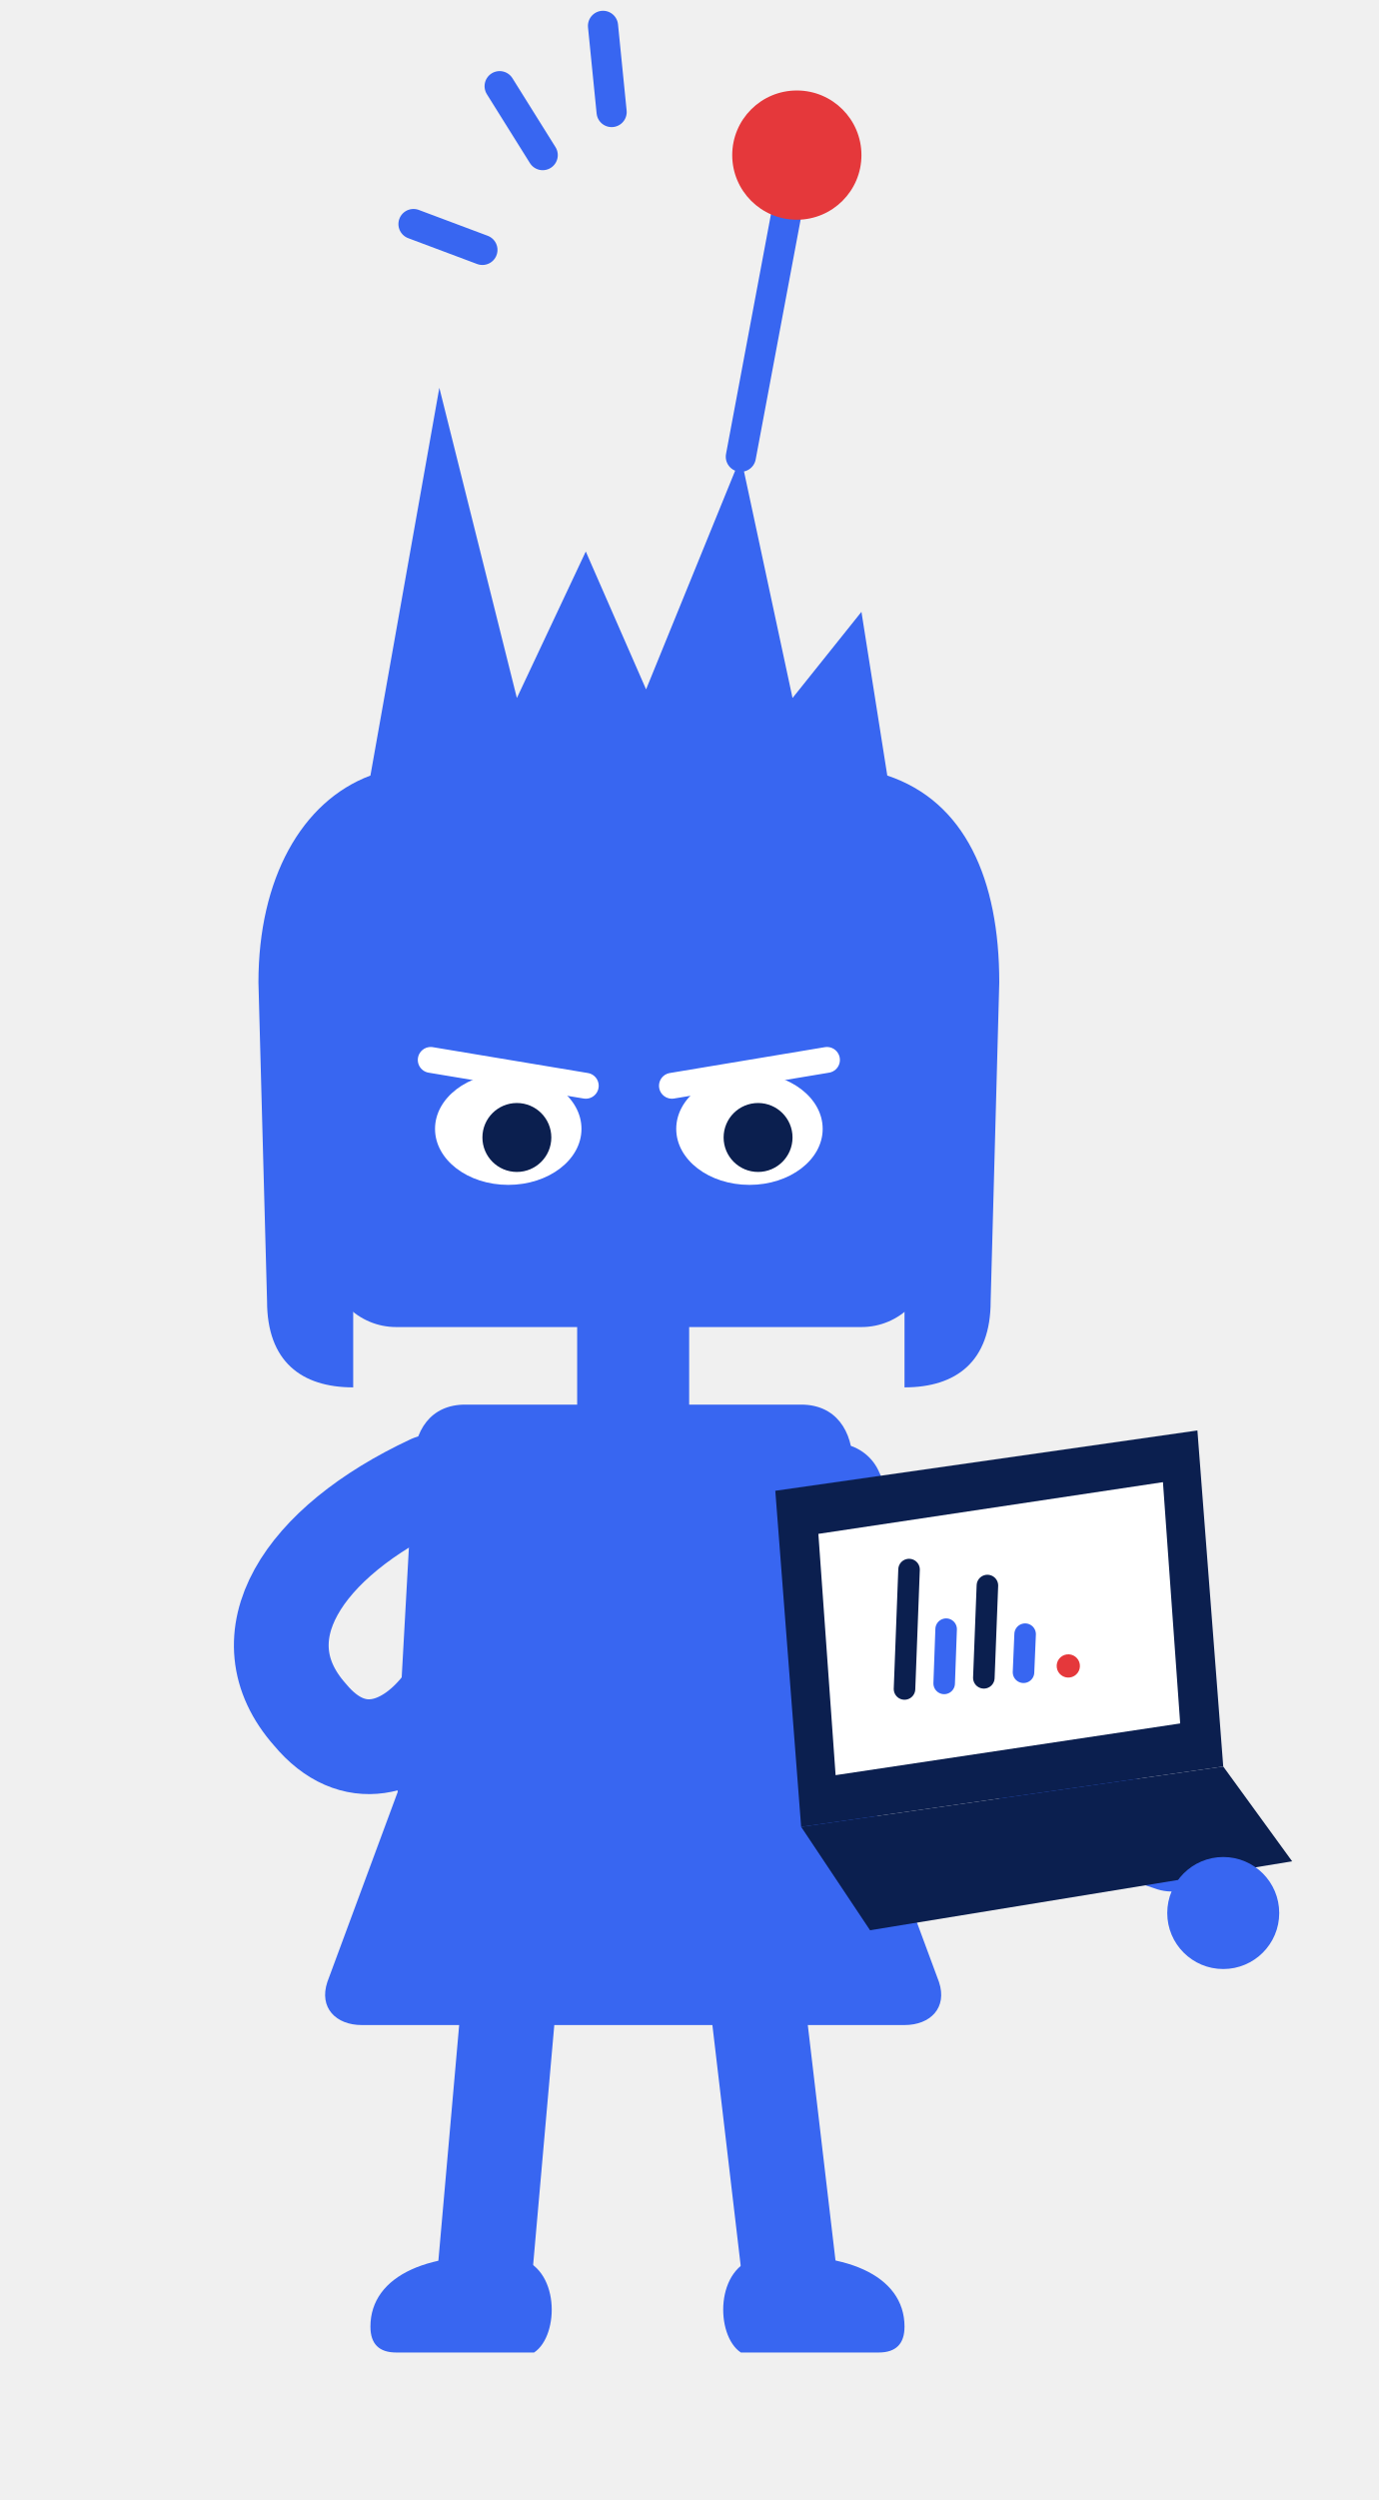
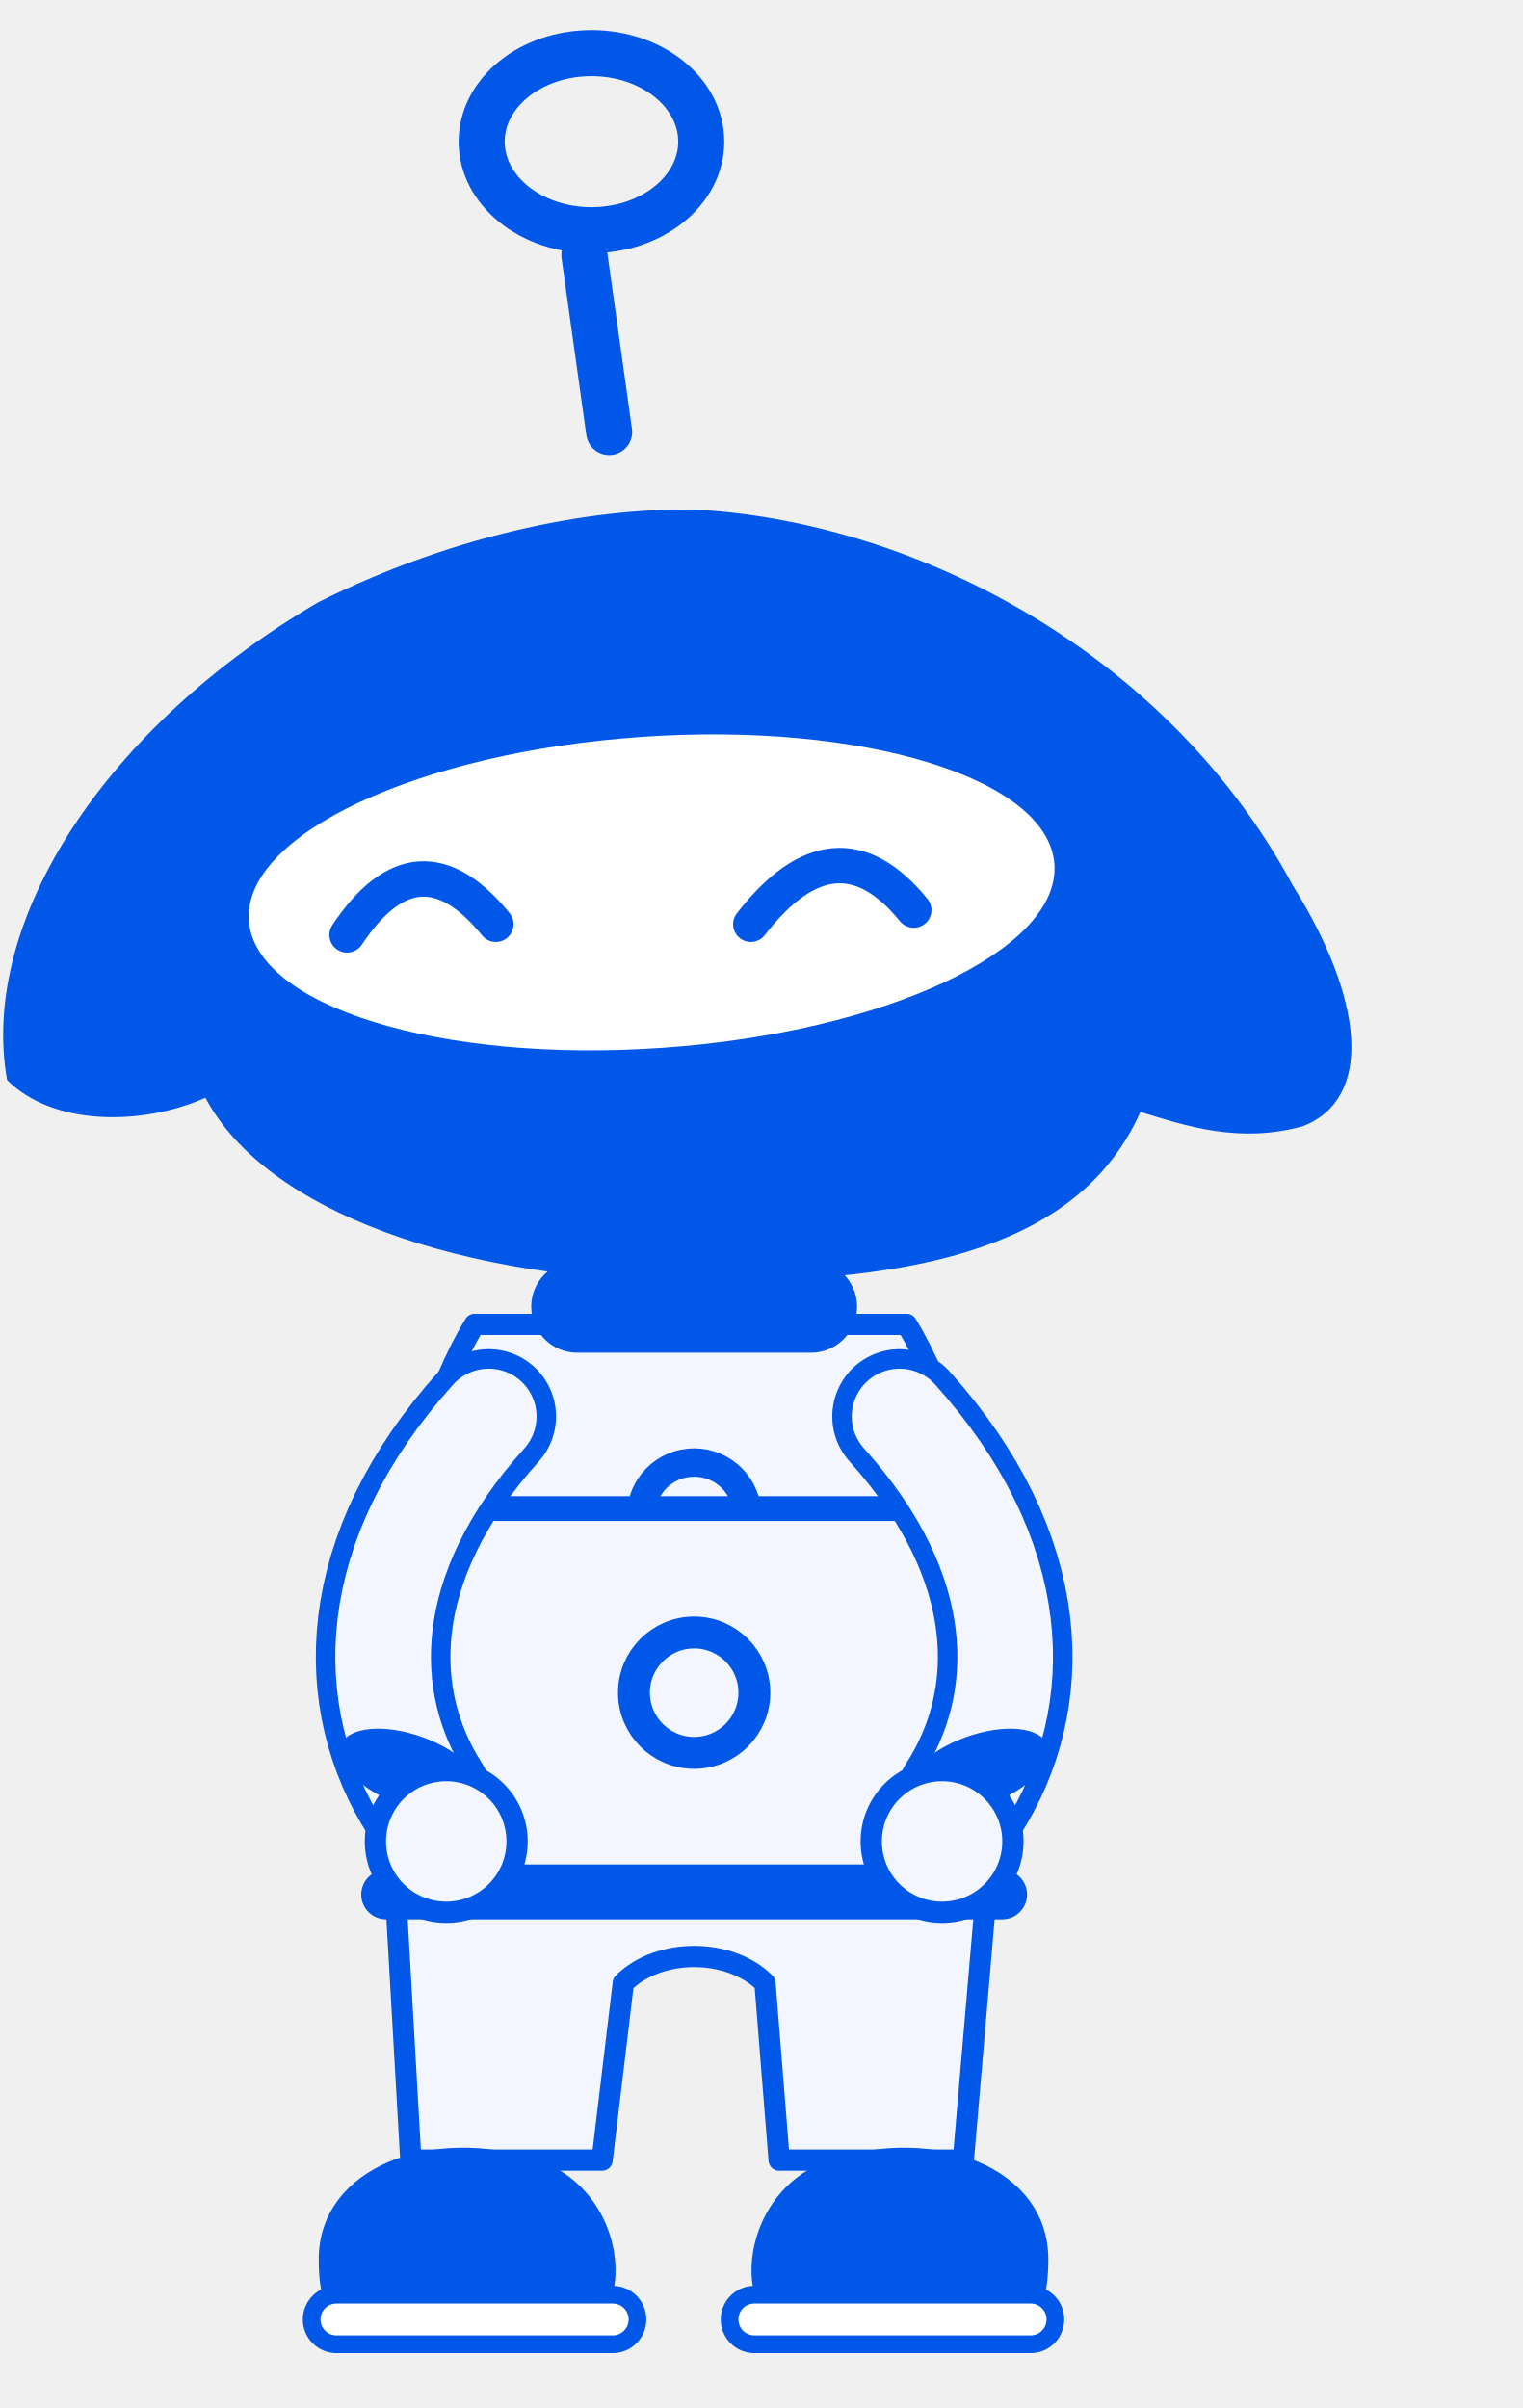
- <svg xmlns="http://www.w3.org/2000/svg" viewBox="120 34 320 580" width="320" height="580">
-   <path d="M246 70 l-10 -16" stroke="#3866F1" stroke-width="7" stroke-linecap="round" />
-   <path d="M262 60 l-2 -20" stroke="#3866F1" stroke-width="7" stroke-linecap="round" />
-   <path d="M232 92 l-16 -6" stroke="#3866F1" stroke-width="7" stroke-linecap="round" />
-   <path d="M292 140 L304 76" stroke="#3866F1" stroke-width="7" stroke-linecap="round" />
-   <circle cx="305" cy="70" r="15" fill="#E5383B" />
-   <path d="M206 214 L222 124 L240 196 L256 162 L270 194 L292 140 L304 196 L320 176 L326 214 C344 220 352 238 352 262 L350 336 C350 350 342 356 330 356 L330 312 L202 312 L202 356 C190 356 182 350 182 336 L180 262 C180 238 190 220 206 214 Z" fill="#3866F1" />
-   <rect x="196" y="250" width="140" height="92" rx="16" fill="#3866F1" />
-   <ellipse cx="238" cy="296" rx="17" ry="13" fill="#FFFFFF" />
-   <ellipse cx="294" cy="296" rx="17" ry="13" fill="#FFFFFF" />
-   <circle cx="240" cy="298" r="8" fill="#0B1F4F" />
-   <circle cx="296" cy="298" r="8" fill="#0B1F4F" />
-   <path d="M220 280 l36 6 M312 280 l-36 6" stroke="#FFFFFF" stroke-width="6" stroke-linecap="round" />
-   <rect x="254" y="340" width="26" height="22" fill="#3866F1" />
-   <path d="M228 360 H306 C314 360 318 366 318 374 L322 446 C322 456 316 460 306 460 H228 C218 460 212 456 212 446 L216 374 C216 366 220 360 228 360 Z" fill="#3866F1" />
-   <path d="M216 440 H318 L338 494 C340 500 336 504 330 504 H204 C198 504 194 500 196 494 Z" fill="#3866F1" />
-   <path d="M238 500 L232 568 M296 500 L304 568" stroke="#3866F1" stroke-width="22" stroke-linecap="round" />
-   <path d="M206 574 C206 562 220 556 240 558 C250 560 250 576 244 580 H212 C208 580 206 578 206 574 Z" fill="#3866F1" />
-   <path d="M330 574 C330 562 316 556 296 558 C286 560 286 576 292 580 H324 C328 580 330 578 330 574 Z" fill="#3866F1" />
-   <path d="M220 378 C190 392 176 414 192 432 C202 444 214 440 222 430" fill="none" stroke="#3866F1" stroke-width="22" stroke-linecap="round" stroke-linejoin="round" />
-   <path d="M314 380 C332 420 360 452 392 462" fill="none" stroke="#3866F1" stroke-width="22" stroke-linecap="round" />
-   <path d="M300 380 L398 366 L404 444 L306 458 Z" fill="#0B1F4F" />
-   <path d="M310 390 L390 378 L394 434 L314 446 Z" fill="#FFFFFF" />
-   <path d="M306 458 L404 444 L420 466 L322 482 Z" fill="#0B1F4F" />
-   <g transform="translate(330 426) rotate(-8)">
-     <path d="M0.0 0 l4.9 -27.3" stroke="#0B1F4F" stroke-width="5.0" stroke-linecap="round" />
-     <path d="M9.3 0 l2.2 -12.4" stroke="#3866F1" stroke-width="5.0" stroke-linecap="round" />
-     <path d="M18.6 0 l3.8 -21.1" stroke="#0B1F4F" stroke-width="5.0" stroke-linecap="round" />
-     <path d="M27.9 0 l1.6 -8.7" stroke="#3866F1" stroke-width="5.0" stroke-linecap="round" />
-     <circle cx="38.4" cy="0" r="2.7" fill="#E5383B" />
+ <svg xmlns="http://www.w3.org/2000/svg" viewBox="350 40 430 680" width="430" height="680">
+   <path d="M515 112 L522 162" stroke="#0057E8" stroke-width="13" stroke-linecap="round" fill="none" />
+   <ellipse cx="517" cy="80" rx="31" ry="25" fill="none" stroke="#0057E8" stroke-width="13" />
+   <path d="M352 345 C344 300 380 245 440 210 C480 190 520 183 548 184 C610 188 680 225 715 290 C735 322 738 350 718 358 C700 363 685 358 672 354 C655 392 610 402 548 402 C480 402 425 382 408 350 C390 358 365 358 352 345 Z" fill="#0057E8" />
+   <ellipse cx="534" cy="292" rx="114" ry="44" transform="rotate(-4 534 292)" fill="#FFFFFF" />
+   <path d="M448 304 Q468 274 490 301 M562 301 Q586 270 608 297" stroke="#0057E8" stroke-width="10" stroke-linecap="round" fill="none" />
+   <path d="M484 414 L606 414 C628 450 636 520 628 580 L622 650 L570 650 L566 600 C556 590 536 590 526 600 L520 650 L466 650 L462 580 C454 520 462 450 484 414 Z" fill="#F3F6FF" stroke="#0057E8" stroke-width="6" stroke-linejoin="round" />
+   <path d="M440 678 C440 652 472 640 502 650 C524 658 528 684 520 694 L446 694 C442 694 440 688 440 678 Z" fill="#0057E8" />
+   <rect x="438" y="688" width="92" height="14" rx="7" fill="#FFFFFF" stroke="#0057E8" stroke-width="5" />
+   <g transform="translate(1086 0) scale(-1 1)">
+     <path d="M440 678 C440 652 472 640 502 650 C524 658 528 684 520 694 L446 694 C442 694 440 688 440 678 Z" fill="#0057E8" />
+     <rect x="438" y="688" width="92" height="14" rx="7" fill="#FFFFFF" stroke="#0057E8" stroke-width="5" />
  </g>
-   <circle cx="404" cy="478" r="13" fill="#3866F1" />
+   <rect x="500" y="396" width="92" height="26" rx="13" fill="#0057E8" />
+   <circle cx="546" cy="468" r="15" fill="none" stroke="#0057E8" stroke-width="8" />
+   <rect x="466" y="466" width="160" height="104" rx="12" fill="#F3F6FF" stroke="#0057E8" stroke-width="7" />
+   <rect x="452" y="568" width="188" height="14" rx="7" fill="#0057E8" />
+   <circle cx="546" cy="518" r="17" fill="none" stroke="#0057E8" stroke-width="9" />
+   <path d="M488 440 C452 480 452 520 470 548" stroke="#0057E8" stroke-width="38" stroke-linecap="round" stroke-linejoin="round" fill="none" />
+   <path d="M488 440 C452 480 452 520 470 548" stroke="#F3F6FF" stroke-width="27" stroke-linecap="round" stroke-linejoin="round" fill="none" />
+   <ellipse cx="466" cy="540" rx="21" ry="10" transform="rotate(20 466 540)" fill="#0057E8" />
+   <circle cx="476" cy="560" r="20" fill="#F3F6FF" stroke="#0057E8" stroke-width="6" />
+   <path d="M604 440 C640 480 640 520 622 548" stroke="#0057E8" stroke-width="38" stroke-linecap="round" stroke-linejoin="round" fill="none" />
+   <path d="M604 440 C640 480 640 520 622 548" stroke="#F3F6FF" stroke-width="27" stroke-linecap="round" stroke-linejoin="round" fill="none" />
+   <ellipse cx="626" cy="540" rx="21" ry="10" transform="rotate(-20 626 540)" fill="#0057E8" />
+   <circle cx="616" cy="560" r="20" fill="#F3F6FF" stroke="#0057E8" stroke-width="6" />
</svg>
